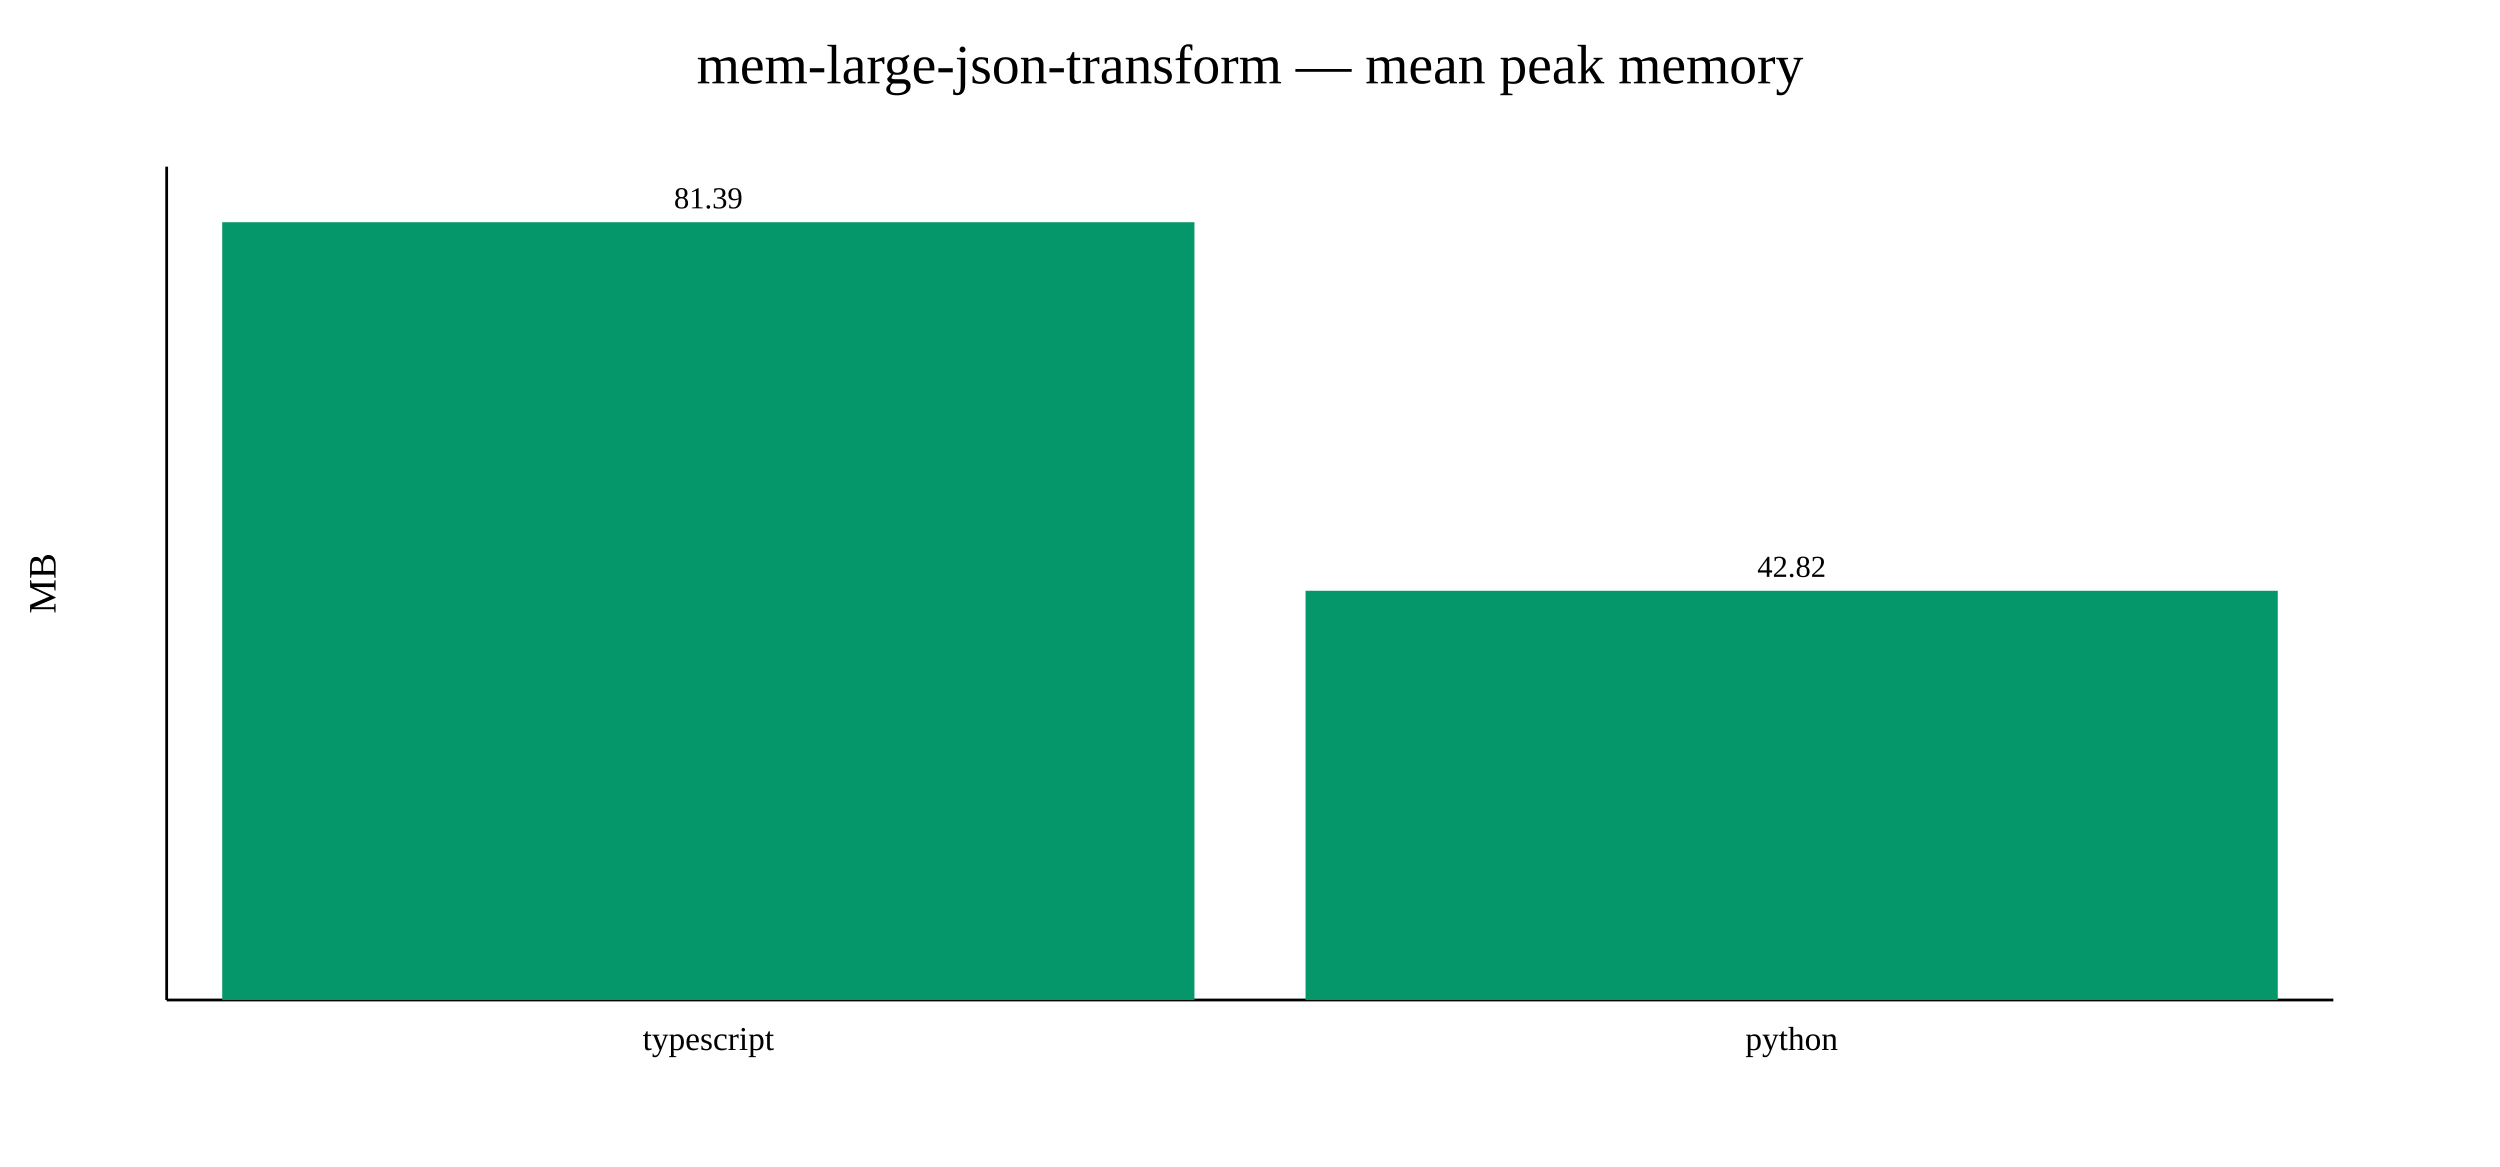
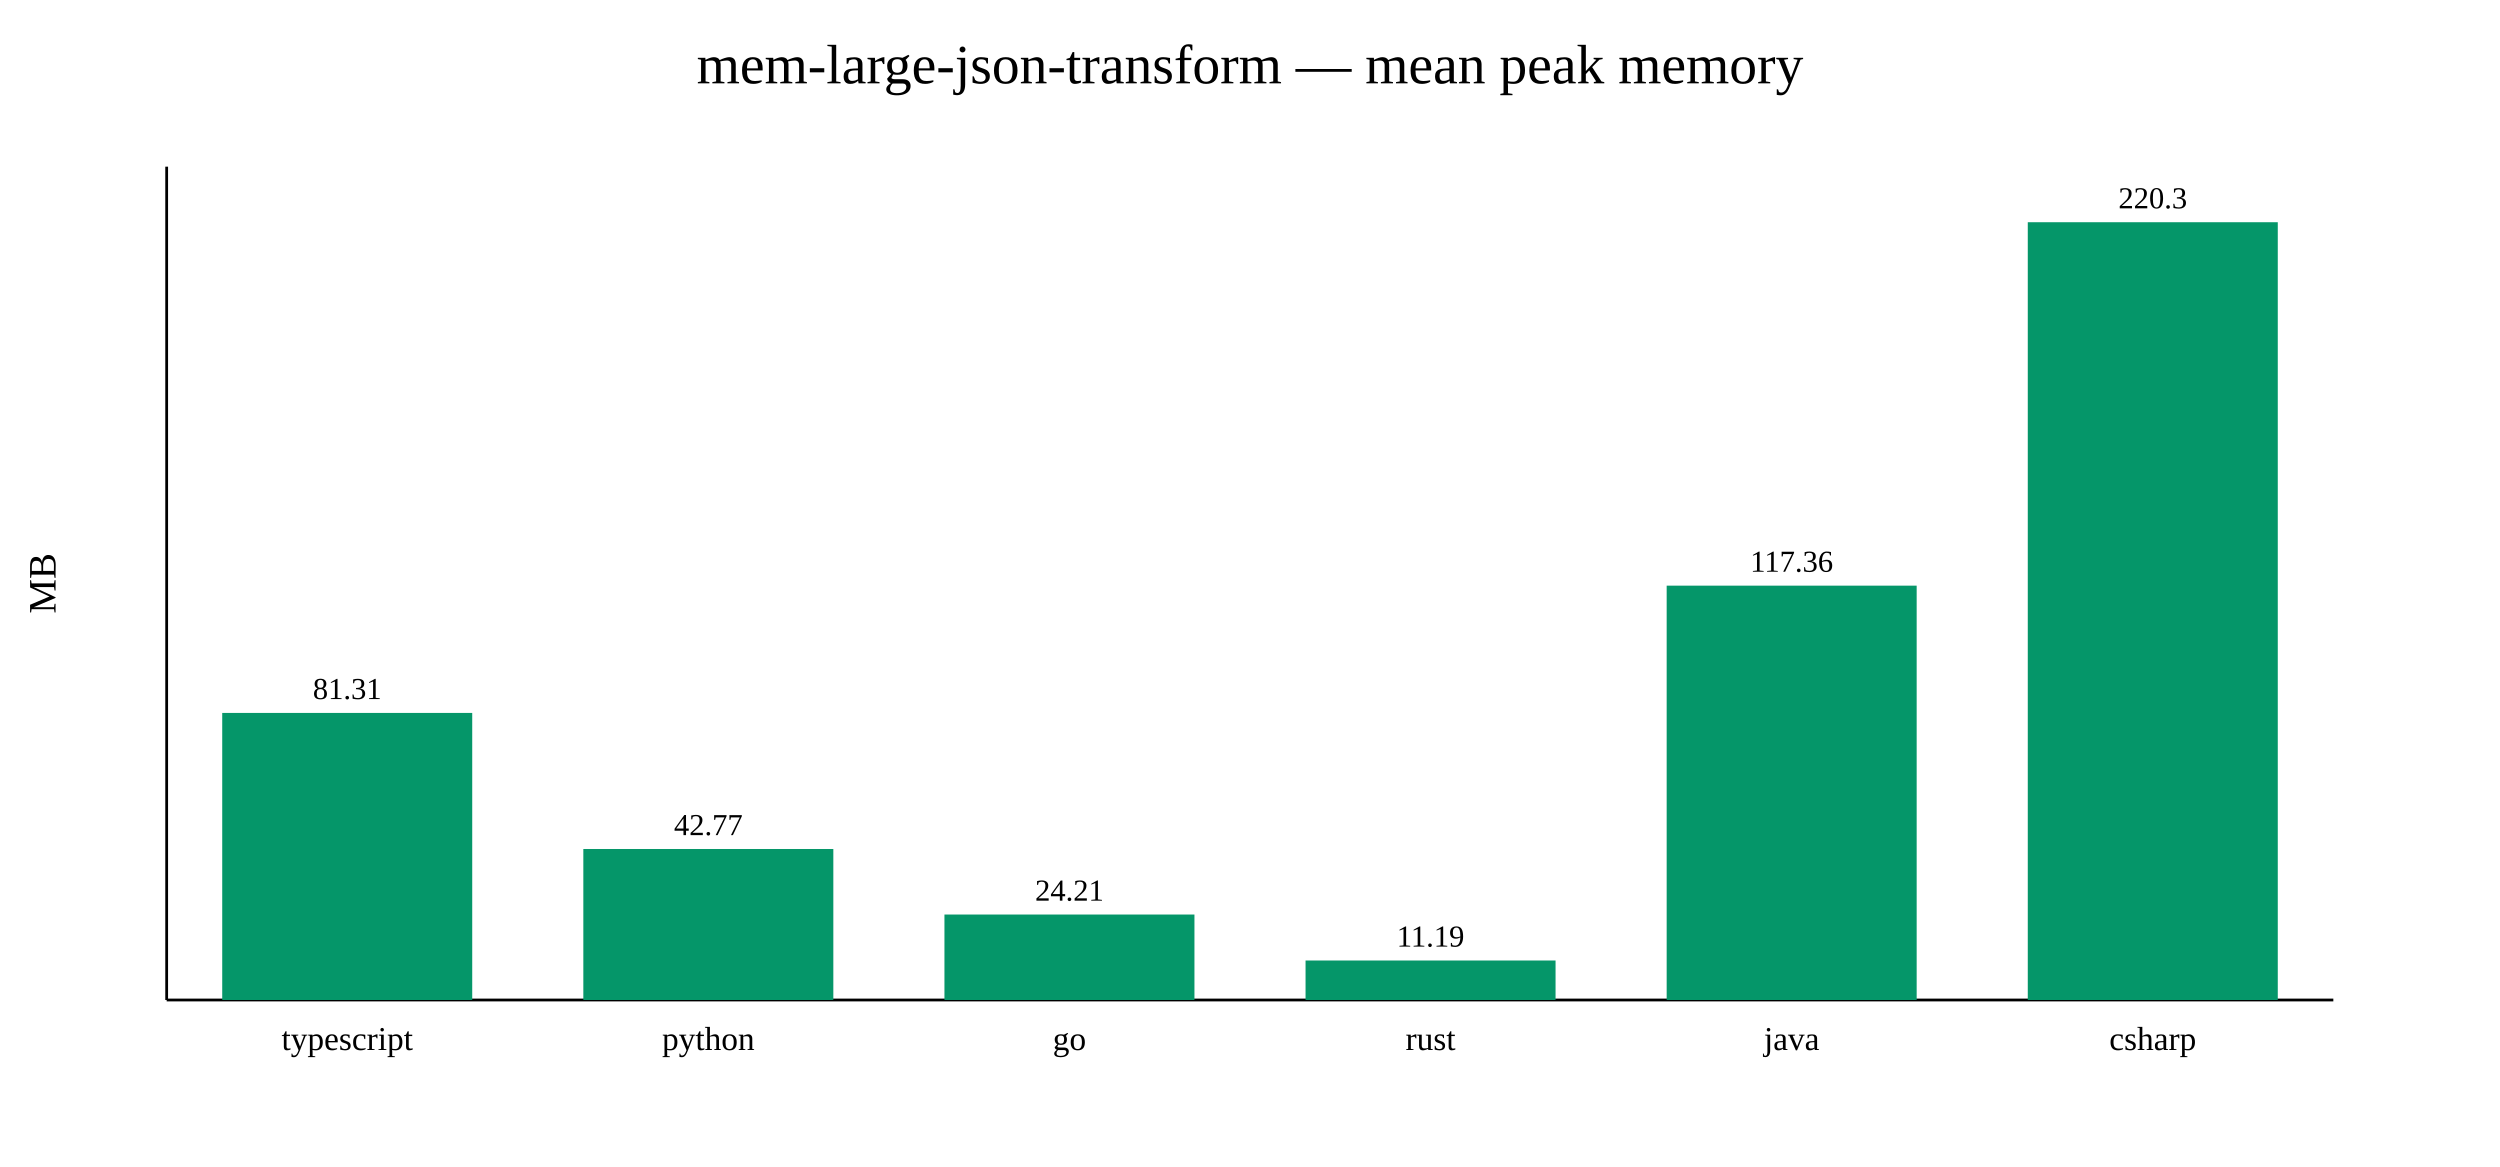
<svg xmlns="http://www.w3.org/2000/svg" width="900" height="420">
  <text x="450.0" y="30" text-anchor="middle" font-size="20">mem-large-json-transform — mean peak memory</text>
  <line x1="60" y1="360" x2="840" y2="360" stroke="black" />
  <line x1="60" y1="60" x2="60" y2="360" stroke="black" />
  <text x="20" y="210.0" transform="rotate(-90 20,210.0)" text-anchor="middle" font-size="14">MB</text>
-   <rect x="80.0" y="80.0" width="350.0" height="280.0" fill="#059669" />
-   <text x="255.0" y="378" text-anchor="middle" font-size="12">typescript</text>
-   <text x="255.0" y="75.0" text-anchor="middle" font-size="11">81.39</text>
-   <rect x="470.0" y="212.681" width="350.0" height="147.319" fill="#059669" />
-   <text x="645.0" y="378" text-anchor="middle" font-size="12">python</text>
-   <text x="645.0" y="207.681" text-anchor="middle" font-size="11">42.82</text>
+   <rect x="80.0" y="256.654" width="90.0" height="103.346" fill="#059669" />
+   <text x="125.0" y="378" text-anchor="middle" font-size="12">typescript</text>
+   <text x="125.0" y="251.654" text-anchor="middle" font-size="11">81.31</text>
+   <rect x="210.0" y="305.638" width="90.0" height="54.362" fill="#059669" />
+   <text x="255.0" y="378" text-anchor="middle" font-size="12">python</text>
+   <text x="255.0" y="300.638" text-anchor="middle" font-size="11">42.77</text>
+   <rect x="340.0" y="329.231" width="90.0" height="30.769" fill="#059669" />
+   <text x="385.0" y="378" text-anchor="middle" font-size="12">go</text>
+   <text x="385.0" y="324.231" text-anchor="middle" font-size="11">24.21</text>
+   <rect x="470.0" y="345.78" width="90.0" height="14.22" fill="#059669" />
+   <text x="515.0" y="378" text-anchor="middle" font-size="12">rust</text>
+   <text x="515.0" y="340.78" text-anchor="middle" font-size="11">11.19</text>
+   <rect x="600.0" y="210.835" width="90.0" height="149.165" fill="#059669" />
+   <text x="645.0" y="378" text-anchor="middle" font-size="12">java</text>
+   <text x="645.0" y="205.835" text-anchor="middle" font-size="11">117.36</text>
+   <rect x="730.0" y="80.0" width="90.0" height="280.0" fill="#059669" />
+   <text x="775.0" y="378" text-anchor="middle" font-size="12">csharp</text>
+   <text x="775.0" y="75.0" text-anchor="middle" font-size="11">220.3</text>
</svg>
